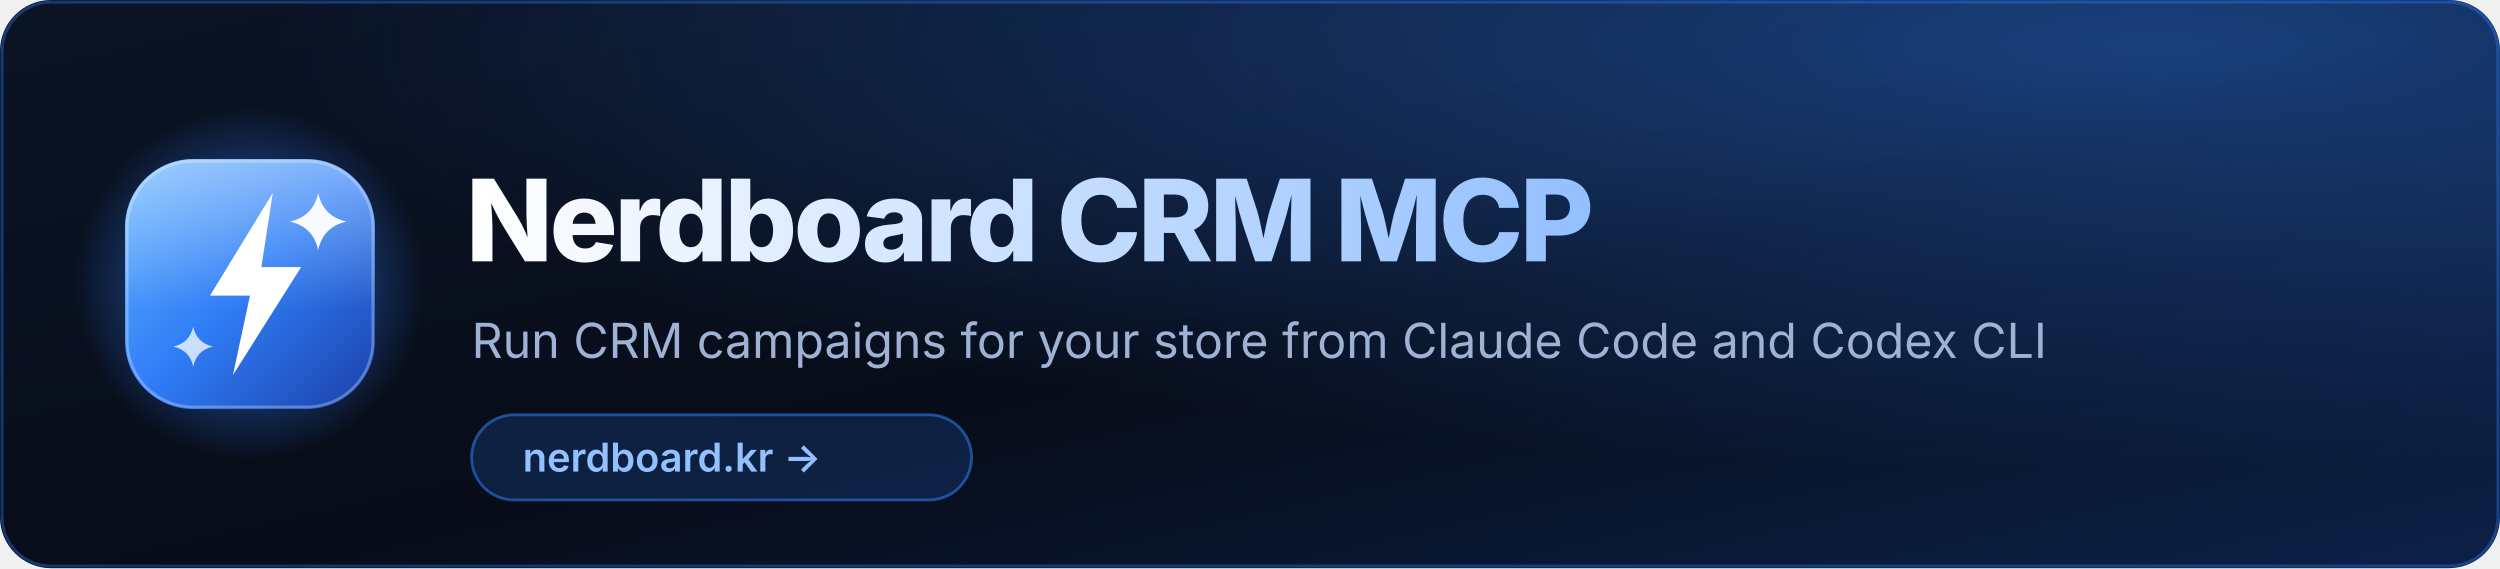
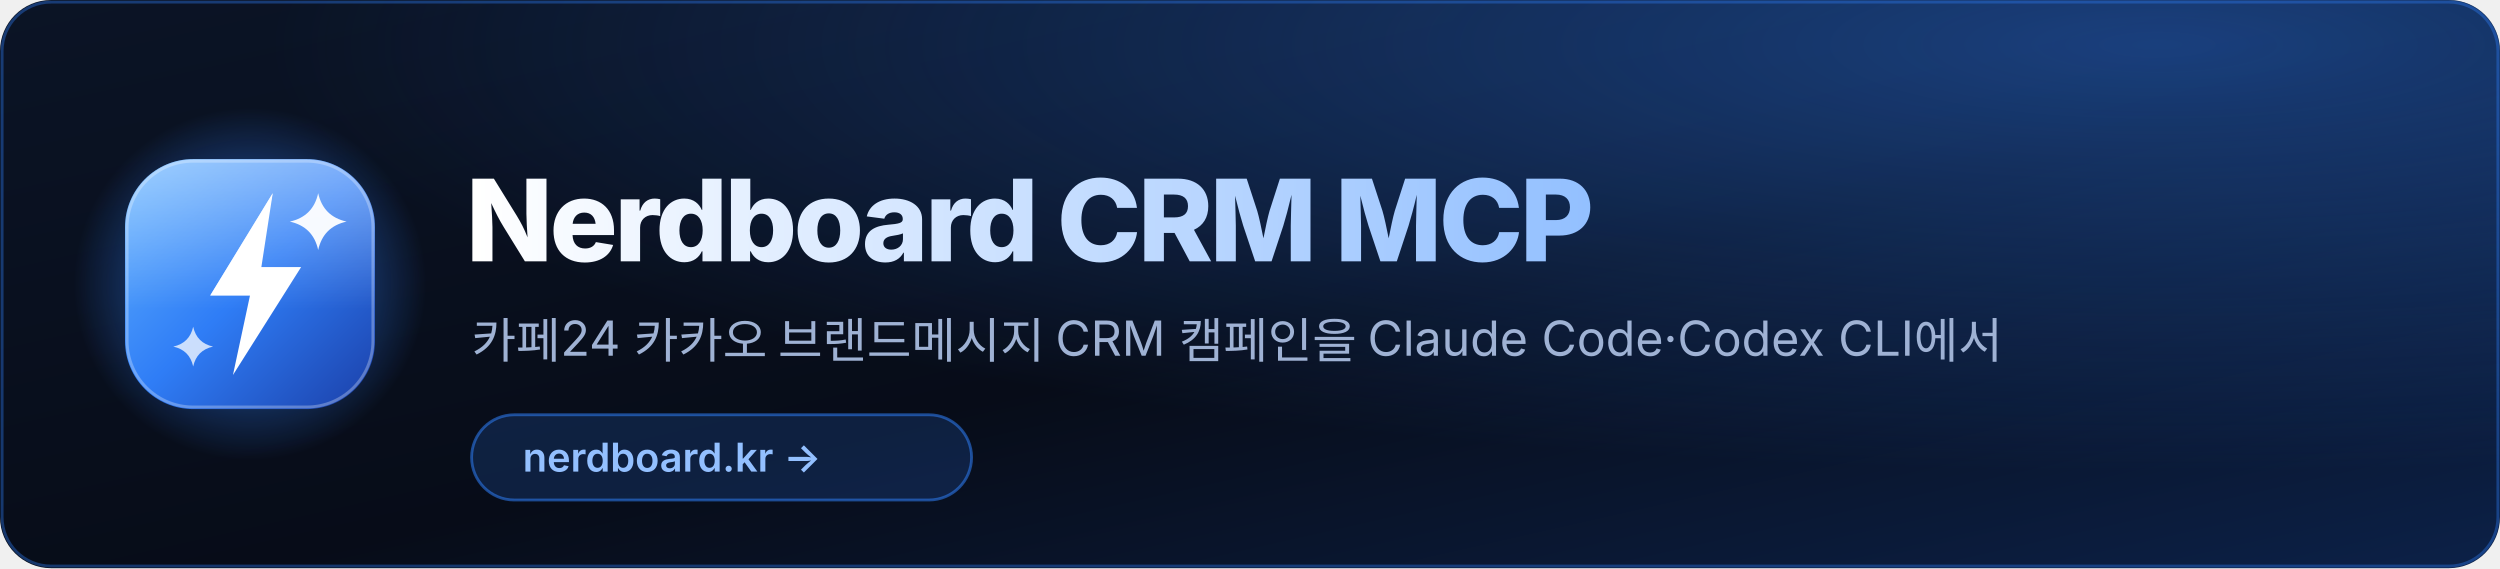
<svg xmlns="http://www.w3.org/2000/svg" width="880" height="200" viewBox="0 0 880 200" role="img" aria-label="Nerdboard CRM MCP">
  <defs>
    <linearGradient id="bg" x1="0" y1="0" x2="1" y2="1">
      <stop offset="0%" stop-color="#0B1426" />
      <stop offset="55%" stop-color="#070C18" />
      <stop offset="100%" stop-color="#0C2148" />
    </linearGradient>
    <linearGradient id="title" x1="0" y1="0" x2="1" y2="0">
      <stop offset="0%" stop-color="#FFFFFF" />
      <stop offset="100%" stop-color="#93C0FF" />
    </linearGradient>
    <radialGradient id="glow" cx="0.86" cy="0.08" r="0.75">
      <stop offset="0%" stop-color="#2F7DF6" stop-opacity="0.45" />
      <stop offset="100%" stop-color="#2F7DF6" stop-opacity="0" />
    </radialGradient>
    <linearGradient id="mark" x1="0" y1="0" x2="1" y2="1">
      <stop offset="0%" stop-color="#63B3FF" />
      <stop offset="50%" stop-color="#2F7DF6" />
      <stop offset="100%" stop-color="#1B3FA8" />
    </linearGradient>
    <linearGradient id="gloss" x1="0" y1="0" x2="0" y2="1">
      <stop offset="0%" stop-color="#FFFFFF" stop-opacity="0.38" />
      <stop offset="60%" stop-color="#FFFFFF" stop-opacity="0" />
    </linearGradient>
    <radialGradient id="halo" cx="0.5" cy="0.5" r="0.5">
      <stop offset="55%" stop-color="#2F7DF6" stop-opacity="0.38" />
      <stop offset="100%" stop-color="#2F7DF6" stop-opacity="0" />
    </radialGradient>
  </defs>
  <rect width="880" height="200" rx="18" fill="url(#bg)" />
  <rect width="880" height="200" rx="18" fill="url(#glow)" />
  <rect x="0.75" y="0.75" width="878.5" height="198.5" rx="17.25" fill="none" stroke="#2F7DF6" stroke-opacity="0.38" />
  <circle cx="88" cy="100" r="62" fill="url(#halo)" />
  <rect x="44" y="56" width="88" height="88" rx="24" fill="url(#mark)" />
  <rect x="44" y="56" width="88" height="88" rx="24" fill="url(#gloss)" />
  <rect x="44.75" y="56.75" width="86.5" height="86.5" rx="23.25" fill="none" stroke="#FFFFFF" stroke-opacity="0.28" />
  <path d="M96 68 L74 104 H88 L82 132 L106 94 H92 Z" fill="#FFFFFF" />
  <path d="M96 68 L74 104 H88 Z" fill="#FFFFFF" fill-opacity="0.62" />
  <path d="M112 68 Q113.8 76.2 122 78 Q113.8 79.8 112 88 Q110.2 79.8 102 78 Q110.2 76.2 112 68 Z" fill="#FFFFFF" fill-opacity="0.95" />
  <path d="M68 115 Q69.26 120.74 75 122 Q69.26 123.26 68 129 Q66.74 123.26 61 122 Q66.74 120.74 68 115 Z" fill="#FFFFFF" fill-opacity="0.75" />
  <text x="164" y="92" font-family="Inter, Helvetica, Arial, sans-serif" font-size="40" font-weight="800" letter-spacing="-1.2" fill="url(#title)">Nerdboard CRM MCP</text>
-   <text x="166" y="126" font-family="Inter, Helvetica, Arial, sans-serif" font-size="17" fill="#9FB2D4">Run CRM campaigns for your store from Claude Code and Codex CLI</text>
+   <text x="166" y="126" font-family="Inter, Helvetica, Arial, sans-serif" font-size="17" fill="#9FB2D4">카페24 카카오 브랜드메시지 CRM 캠페인을 Claude Code·Codex CLI에서</text>
  <rect x="166" y="146" width="176" height="30" rx="15" fill="#2F7DF6" fill-opacity="0.18" stroke="#2F7DF6" stroke-opacity="0.55" />
  <text x="184" y="166" font-family="Inter, Helvetica, Arial, sans-serif" font-size="14" font-weight="600" fill="#93C0FF">nerdboard.kr  →</text>
</svg>
